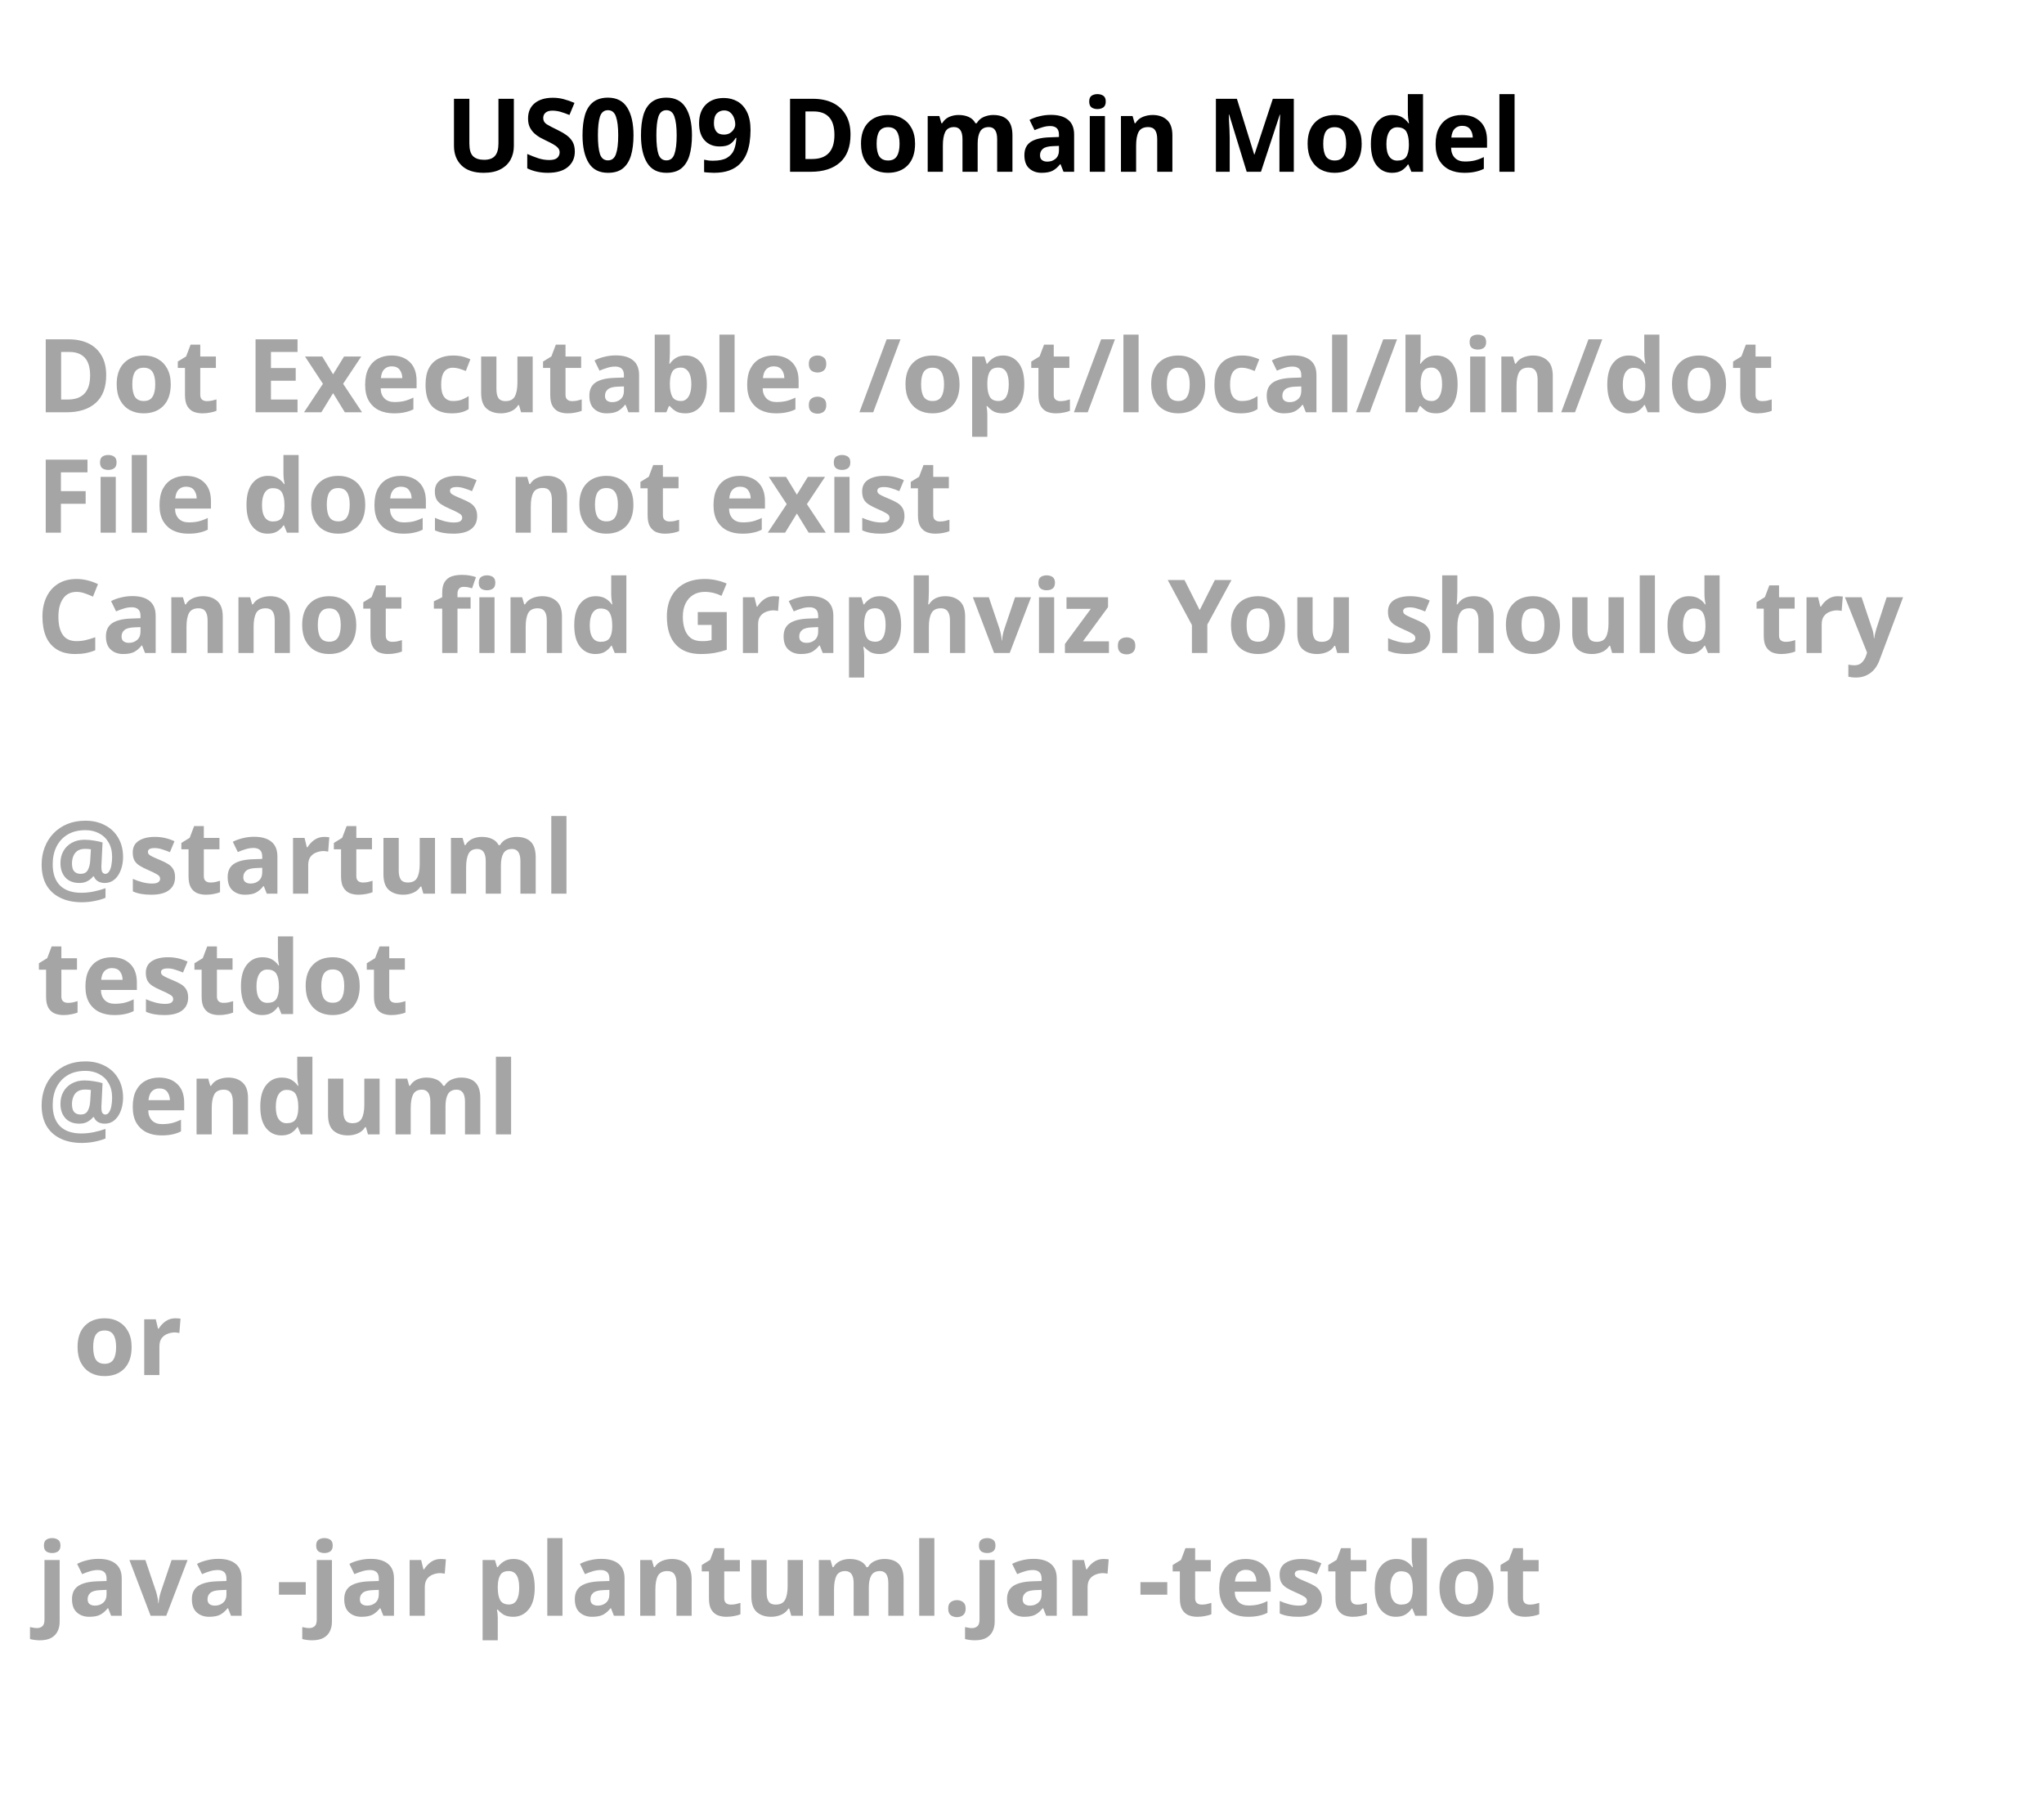
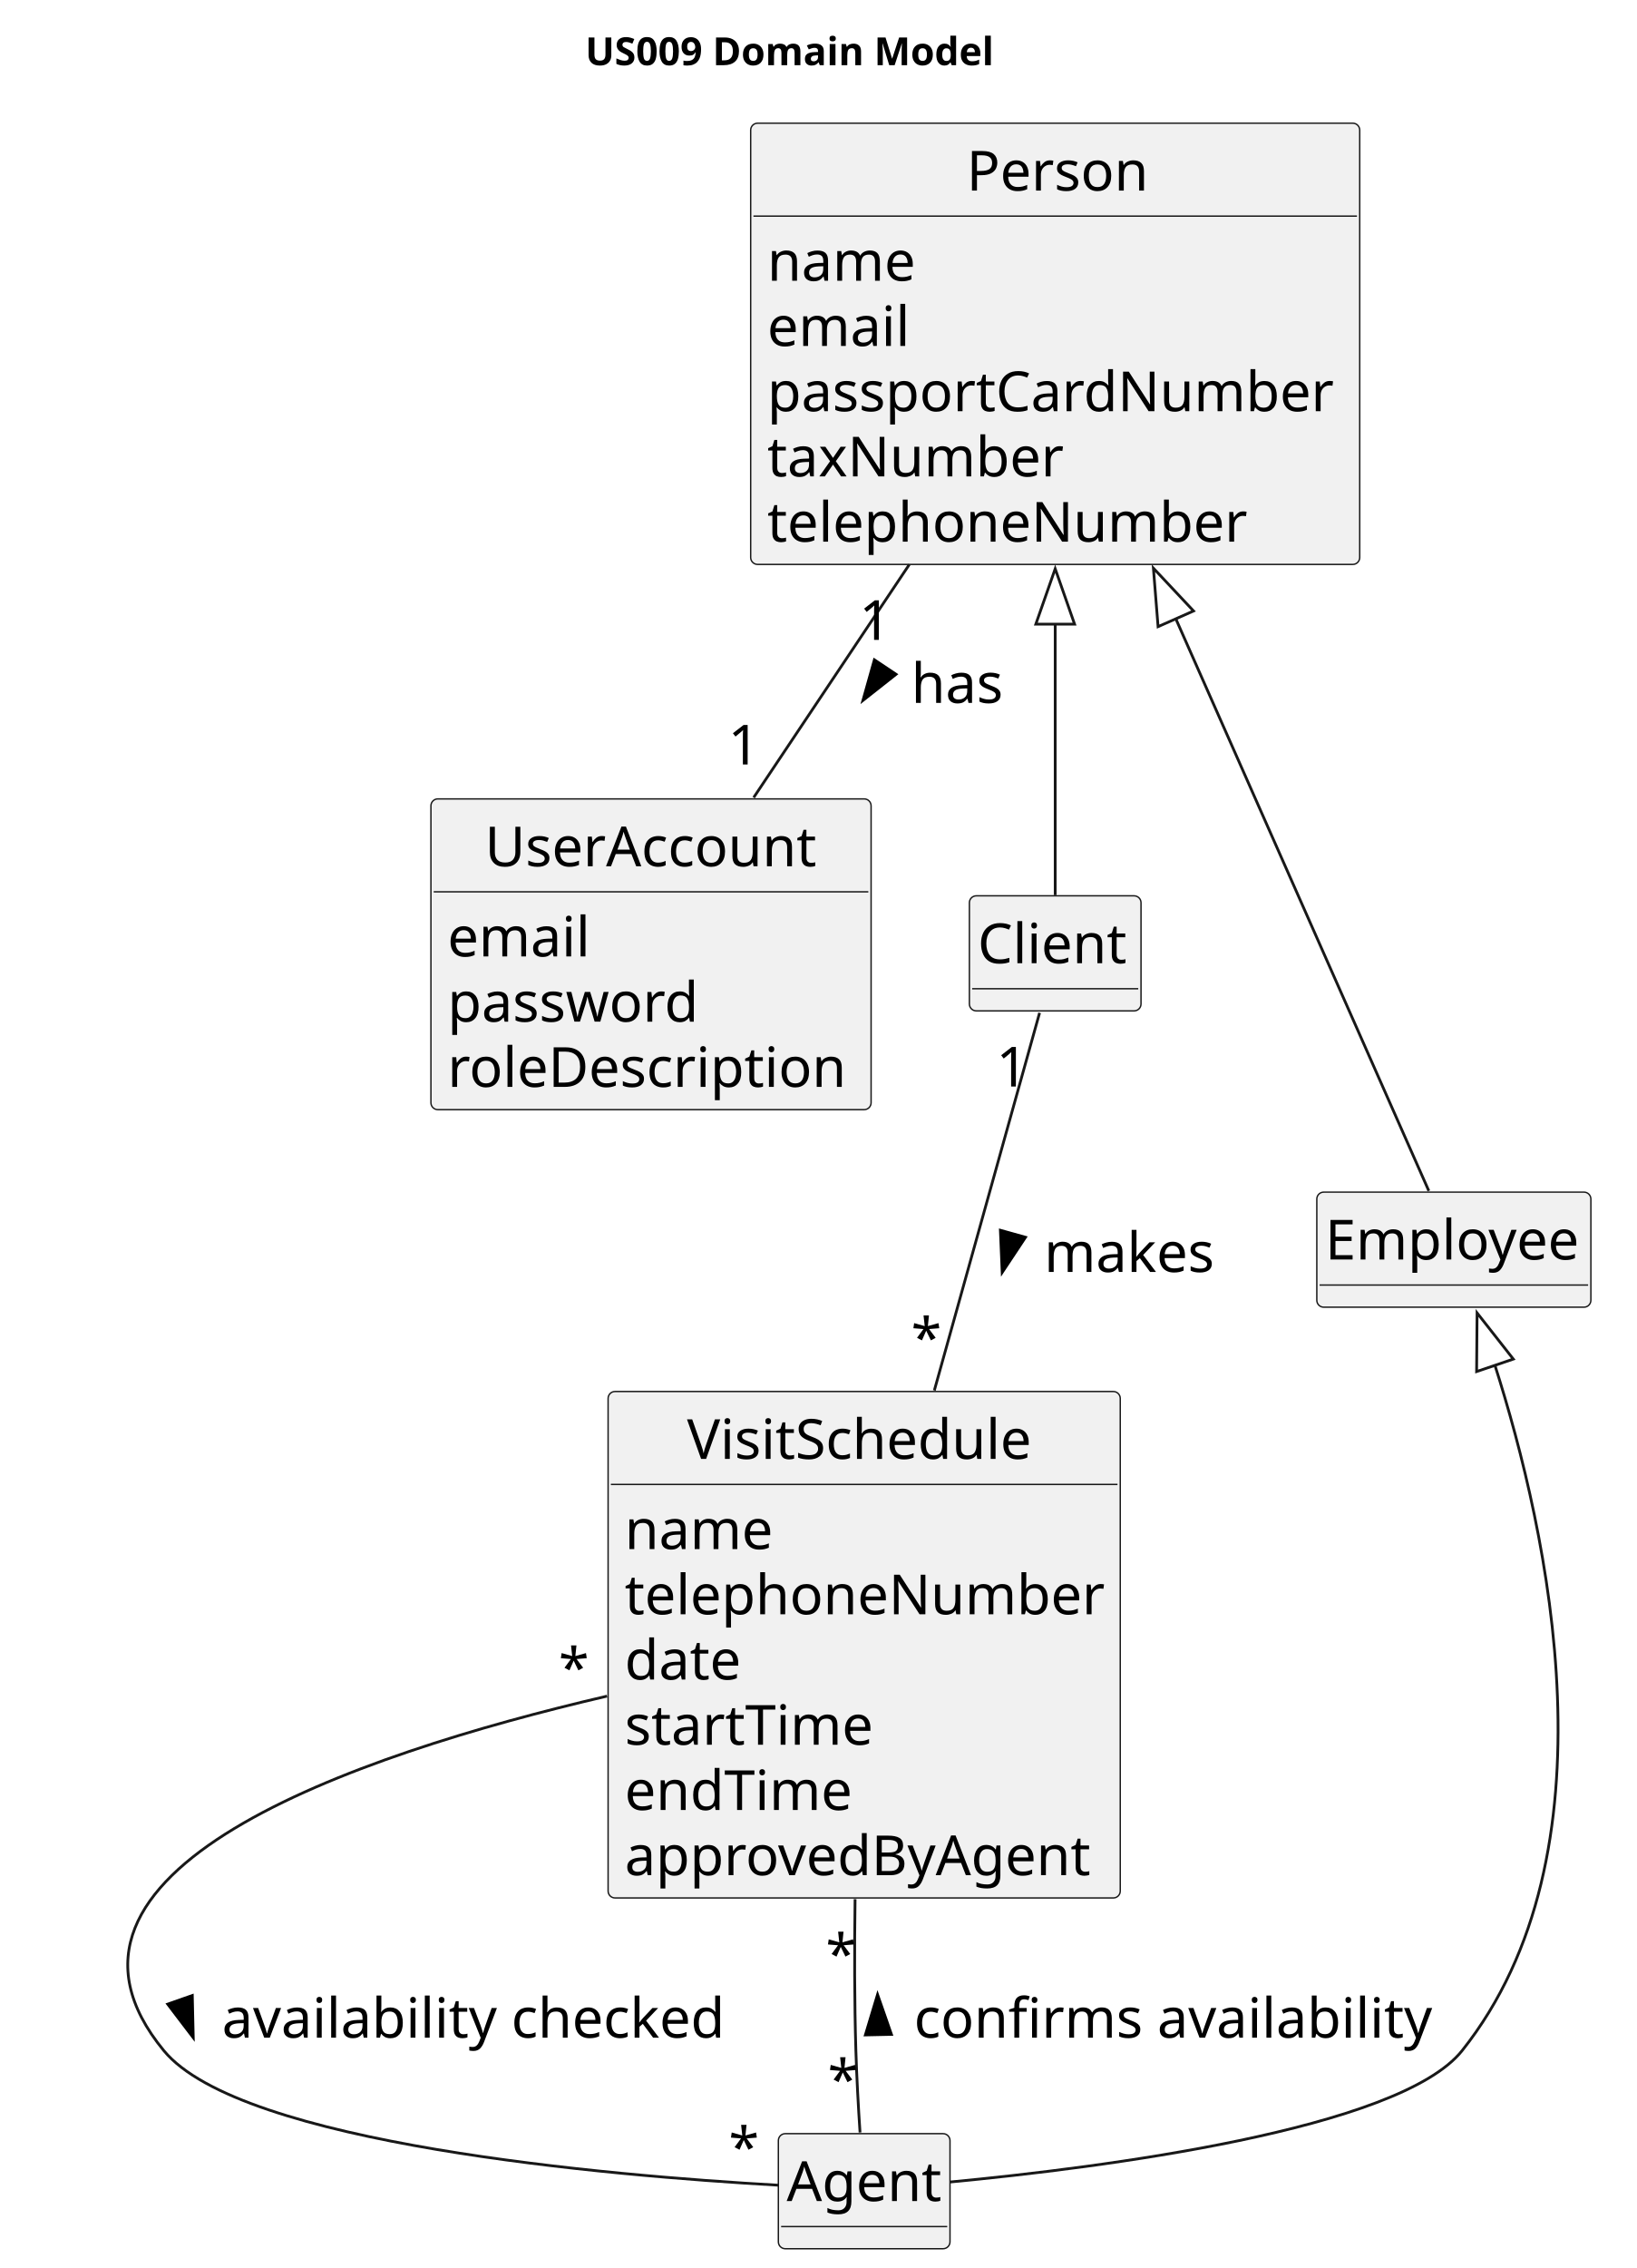
- <svg xmlns="http://www.w3.org/2000/svg" contentStyleType="text/css" height="246px" preserveAspectRatio="none" style="width:280px;height:246px;background:#FFFFFF;" version="1.1" viewBox="0 0 280 246" width="280px" zoomAndPan="magnify">
+ <svg xmlns="http://www.w3.org/2000/svg" contentStyleType="text/css" height="819px" preserveAspectRatio="none" style="width:591px;height:819px;background:#FFFFFF;" version="1.1" viewBox="0 0 591 819" width="591px" zoomAndPan="magnify">
  <defs />
  <g>
-     <text fill="#000000" font-family="sans-serif" font-size="14" font-weight="bold" lengthAdjust="spacing" textLength="155" x="61" y="23.535">US009 Domain Model</text>
-     <text fill="#A5A5A5" font-family="sans-serif" font-size="14" font-weight="bold" lengthAdjust="spacing" textLength="252" x="5" y="56.488">Dot Executable: /opt/local/bin/dot</text>
-     <text fill="#A5A5A5" font-family="sans-serif" font-size="14" font-weight="bold" lengthAdjust="spacing" textLength="134" x="5" y="72.977">File does not exist</text>
-     <text fill="#A5A5A5" font-family="sans-serif" font-size="14" font-weight="bold" lengthAdjust="spacing" textLength="268" x="5" y="89.465">Cannot find Graphviz. You should try</text>
-     <text fill="#A5A5A5" font-family="sans-serif" font-size="14" font-weight="bold" lengthAdjust="spacing" textLength="5" x="5" y="105.953"> </text>
-     <text fill="#A5A5A5" font-family="sans-serif" font-size="14" font-weight="bold" lengthAdjust="spacing" textLength="74" x="5" y="122.441">@startuml</text>
-     <text fill="#A5A5A5" font-family="sans-serif" font-size="14" font-weight="bold" lengthAdjust="spacing" textLength="52" x="5" y="138.93">testdot</text>
-     <text fill="#A5A5A5" font-family="sans-serif" font-size="14" font-weight="bold" lengthAdjust="spacing" textLength="66" x="5" y="155.418">@enduml</text>
-     <text fill="#A5A5A5" font-family="sans-serif" font-size="14" font-weight="bold" lengthAdjust="spacing" textLength="5" x="5" y="171.906"> </text>
-     <text fill="#A5A5A5" font-family="sans-serif" font-size="14" font-weight="bold" lengthAdjust="spacing" textLength="15" x="10" y="188.394">or</text>
-     <text fill="#A5A5A5" font-family="sans-serif" font-size="14" font-weight="bold" lengthAdjust="spacing" textLength="5" x="5" y="204.883"> </text>
-     <text fill="#A5A5A5" font-family="sans-serif" font-size="14" font-weight="bold" lengthAdjust="spacing" textLength="220" x="5" y="221.371">java -jar plantuml.jar -testdot</text>
-     <text fill="#A5A5A5" font-family="sans-serif" font-size="14" font-weight="bold" lengthAdjust="spacing" textLength="5" x="5" y="237.859"> </text>
+     <text fill="#000000" font-family="sans-serif" font-size="14" font-weight="bold" lengthAdjust="spacing" textLength="155" x="211.425" y="23.535">US009 Domain Model</text>
+     <g id="elem_UserAccount">
+       <rect codeLine="10" fill="#F1F1F1" height="112.219" id="UserAccount" rx="2.5" ry="2.5" style="stroke:#181818;stroke-width:0.5;" width="159" x="155.66" y="288.488" />
+       <text fill="#000000" font-family="sans-serif" font-size="20" lengthAdjust="spacing" textLength="120" x="175.16" y="312.824">UserAccount</text>
+       <line style="stroke:#181818;stroke-width:0.5;" x1="156.66" x2="313.66" y1="322.043" y2="322.043" />
+       <text fill="#000000" font-family="sans-serif" font-size="20" lengthAdjust="spacing" textLength="53" x="161.66" y="345.379">email</text>
+       <text fill="#000000" font-family="sans-serif" font-size="20" lengthAdjust="spacing" textLength="92" x="161.66" y="368.934">password</text>
+       <text fill="#000000" font-family="sans-serif" font-size="20" lengthAdjust="spacing" textLength="147" x="161.66" y="392.488">roleDescription</text>
+     </g>
+     <g id="elem_Person">
+       <rect codeLine="16" fill="#F1F1F1" height="159.328" id="Person" rx="2.5" ry="2.5" style="stroke:#181818;stroke-width:0.5;" width="220" x="271.16" y="44.488" />
+       <text fill="#000000" font-family="sans-serif" font-size="20" lengthAdjust="spacing" textLength="64" x="349.16" y="68.824">Person</text>
+       <line style="stroke:#181818;stroke-width:0.5;" x1="272.16" x2="490.16" y1="78.043" y2="78.043" />
+       <text fill="#000000" font-family="sans-serif" font-size="20" lengthAdjust="spacing" textLength="53" x="277.16" y="101.379">name</text>
+       <text fill="#000000" font-family="sans-serif" font-size="20" lengthAdjust="spacing" textLength="53" x="277.16" y="124.934">email</text>
+       <text fill="#000000" font-family="sans-serif" font-size="20" lengthAdjust="spacing" textLength="208" x="277.16" y="148.488">passportCardNumber</text>
+       <text fill="#000000" font-family="sans-serif" font-size="20" lengthAdjust="spacing" textLength="108" x="277.16" y="172.043">taxNumber</text>
+       <text fill="#000000" font-family="sans-serif" font-size="20" lengthAdjust="spacing" textLength="173" x="277.16" y="195.598">telephoneNumber</text>
+     </g>
+     <g id="elem_Client">
+       <rect codeLine="24" fill="#F1F1F1" height="41.555" id="Client" rx="2.5" ry="2.5" style="stroke:#181818;stroke-width:0.5;" width="62" x="350.16" y="323.488" />
+       <text fill="#000000" font-family="sans-serif" font-size="20" lengthAdjust="spacing" textLength="56" x="353.16" y="347.824">Client</text>
+       <line style="stroke:#181818;stroke-width:0.5;" x1="351.16" x2="411.16" y1="357.043" y2="357.043" />
+     </g>
+     <g id="elem_Employee">
+       <rect codeLine="44" fill="#F1F1F1" height="41.555" id="Employee" rx="2.5" ry="2.5" style="stroke:#181818;stroke-width:0.5;" width="99" x="475.66" y="430.488" />
+       <text fill="#000000" font-family="sans-serif" font-size="20" lengthAdjust="spacing" textLength="93" x="478.66" y="454.824">Employee</text>
+       <line style="stroke:#181818;stroke-width:0.5;" x1="476.66" x2="573.66" y1="464.043" y2="464.043" />
+     </g>
+     <g id="elem_Agent">
+       <rect codeLine="47" fill="#F1F1F1" height="41.555" id="Agent" rx="2.5" ry="2.5" style="stroke:#181818;stroke-width:0.5;" width="62" x="281.16" y="770.488" />
+       <text fill="#000000" font-family="sans-serif" font-size="20" lengthAdjust="spacing" textLength="56" x="284.16" y="794.824">Agent</text>
+       <line style="stroke:#181818;stroke-width:0.5;" x1="282.16" x2="342.16" y1="804.043" y2="804.043" />
+     </g>
+     <g id="elem_VisitSchedule">
+       <rect codeLine="50" fill="#F1F1F1" height="182.883" id="VisitSchedule" rx="2.5" ry="2.5" style="stroke:#181818;stroke-width:0.5;" width="185" x="219.66" y="502.488" />
+       <text fill="#000000" font-family="sans-serif" font-size="20" lengthAdjust="spacing" textLength="128" x="248.16" y="526.824">VisitSchedule</text>
+       <line style="stroke:#181818;stroke-width:0.5;" x1="220.66" x2="403.66" y1="536.043" y2="536.043" />
+       <text fill="#000000" font-family="sans-serif" font-size="20" lengthAdjust="spacing" textLength="53" x="225.66" y="559.379">name</text>
+       <text fill="#000000" font-family="sans-serif" font-size="20" lengthAdjust="spacing" textLength="173" x="225.66" y="582.934">telephoneNumber</text>
+       <text fill="#000000" font-family="sans-serif" font-size="20" lengthAdjust="spacing" textLength="42" x="225.66" y="606.488">date</text>
+       <text fill="#000000" font-family="sans-serif" font-size="20" lengthAdjust="spacing" textLength="92" x="225.66" y="630.043">startTime</text>
+       <text fill="#000000" font-family="sans-serif" font-size="20" lengthAdjust="spacing" textLength="85" x="225.66" y="653.598">endTime</text>
+       <text fill="#000000" font-family="sans-serif" font-size="20" lengthAdjust="spacing" textLength="169" x="225.66" y="677.152">approvedByAgent</text>
+     </g>
+     <g id="link_Person_Client">
+       <path d="M381.16,225.348 C381.16,262.308 381.16,300.628 381.16,323.248 " fill="none" id="Person-backto-Client" style="stroke:#181818;stroke-width:1.0;" />
+       <polygon fill="none" points="374.16,225.388,381.16,205.388,388.16,225.388,374.16,225.388" style="stroke:#181818;stroke-width:1.0;" />
+     </g>
+     <g id="link_Person_Employee">
+       <path d="M424.63,223.238 C456.83,296.038 498.13,389.388 516.12,430.048 " fill="none" id="Person-backto-Employee" style="stroke:#181818;stroke-width:1.0;" />
+       <polygon fill="none" points="418.32,226.288,416.63,205.168,431.13,220.628,418.32,226.288" style="stroke:#181818;stroke-width:1.0;" />
+     </g>
+     <g id="link_Employee_Agent">
+       <path d="M539.91,492.738 C559.34,553.518 584.85,669.178 528.16,740.488 C505.41,769.108 397.45,782.788 343.29,787.938 " fill="none" id="Employee-backto-Agent" style="stroke:#181818;stroke-width:1.0;" />
+       <polygon fill="none" points="533.38,495.288,533.55,474.108,546.64,490.778,533.38,495.288" style="stroke:#181818;stroke-width:1.0;" />
+     </g>
+     <g id="link_Person_UserAccount">
+       <path codeLine="59" d="M328.45,203.868 C309.83,231.738 289.29,262.478 272.24,287.998 " fill="none" id="Person-UserAccount" style="stroke:#181818;stroke-width:1.0;" />
+       <polygon fill="#000000" points="311.716,252.917,323.665,243.496,315.846,238.272,311.716,252.917" style="stroke:#000000;stroke-width:1.0;" />
+       <text fill="#000000" font-family="sans-serif" font-size="20" lengthAdjust="spacing" textLength="33" x="329.16" y="253.824">has</text>
+       <text fill="#000000" font-family="sans-serif" font-size="20" lengthAdjust="spacing" textLength="13" x="310.362" y="231.067">1</text>
+       <text fill="#000000" font-family="sans-serif" font-size="20" lengthAdjust="spacing" textLength="13" x="262.967" y="276.068">1</text>
+     </g>
+     <g id="link_Client_VisitSchedule">
+       <path codeLine="60" d="M375.52,365.738 C367.24,395.408 351.31,452.548 337.5,502.108 " fill="none" id="Client-VisitSchedule" style="stroke:#181818;stroke-width:1.0;" />
+       <polygon fill="#000000" points="362.012,459.472,370.428,446.794,361.369,444.268,362.012,459.472" style="stroke:#000000;stroke-width:1.0;" />
+       <text fill="#000000" font-family="sans-serif" font-size="20" lengthAdjust="spacing" textLength="63" x="377.16" y="459.324">makes</text>
+       <text fill="#000000" font-family="sans-serif" font-size="20" lengthAdjust="spacing" textLength="13" x="359.864" y="392.348">1</text>
+       <text fill="#000000" font-family="sans-serif" font-size="20" lengthAdjust="spacing" textLength="10" x="329.121" y="490.233">*</text>
+     </g>
+     <g id="link_VisitSchedule_Agent">
+       <path codeLine="61" d="M219.28,612.488 C126.89,633.998 6,675.798 59.16,740.488 C86.95,774.298 219.84,785.628 281.11,789.098 " fill="none" id="VisitSchedule-Agent" style="stroke:#181818;stroke-width:1.0;" />
+       <polygon fill="#000000" points="69.803,735.816,69.46,720.603,60.583,723.711,69.803,735.816" style="stroke:#000000;stroke-width:1.0;" />
+       <text fill="#000000" font-family="sans-serif" font-size="20" lengthAdjust="spacing" textLength="188" x="80.16" y="735.824">availability checked</text>
+       <text fill="#000000" font-family="sans-serif" font-size="20" lengthAdjust="spacing" textLength="10" x="201.786" y="609.386">*</text>
+       <text fill="#000000" font-family="sans-serif" font-size="20" lengthAdjust="spacing" textLength="10" x="263.224" y="782.505">*</text>
+     </g>
+     <g id="link_Agent_VisitSchedule">
+       <path codeLine="62" d="M310.66,770.068 C310.06,761.008 309.45,750.228 309.16,740.488 C308.63,722.808 308.62,703.918 308.87,685.808 " fill="none" id="Agent-VisitSchedule" style="stroke:#181818;stroke-width:1.0;" />
+       <polygon fill="#000000" points="316.99,720.267,312.596,734.836,321.999,734.636,316.99,720.267" style="stroke:#000000;stroke-width:1.0;" />
+       <text fill="#000000" font-family="sans-serif" font-size="20" lengthAdjust="spacing" textLength="193" x="330.16" y="735.824">confirms availability</text>
+       <text fill="#000000" font-family="sans-serif" font-size="20" lengthAdjust="spacing" textLength="10" x="298.994" y="758.097">*</text>
+       <text fill="#000000" font-family="sans-serif" font-size="20" lengthAdjust="spacing" textLength="10" x="298.261" y="712.756">*</text>
+     </g>
  </g>
</svg>
